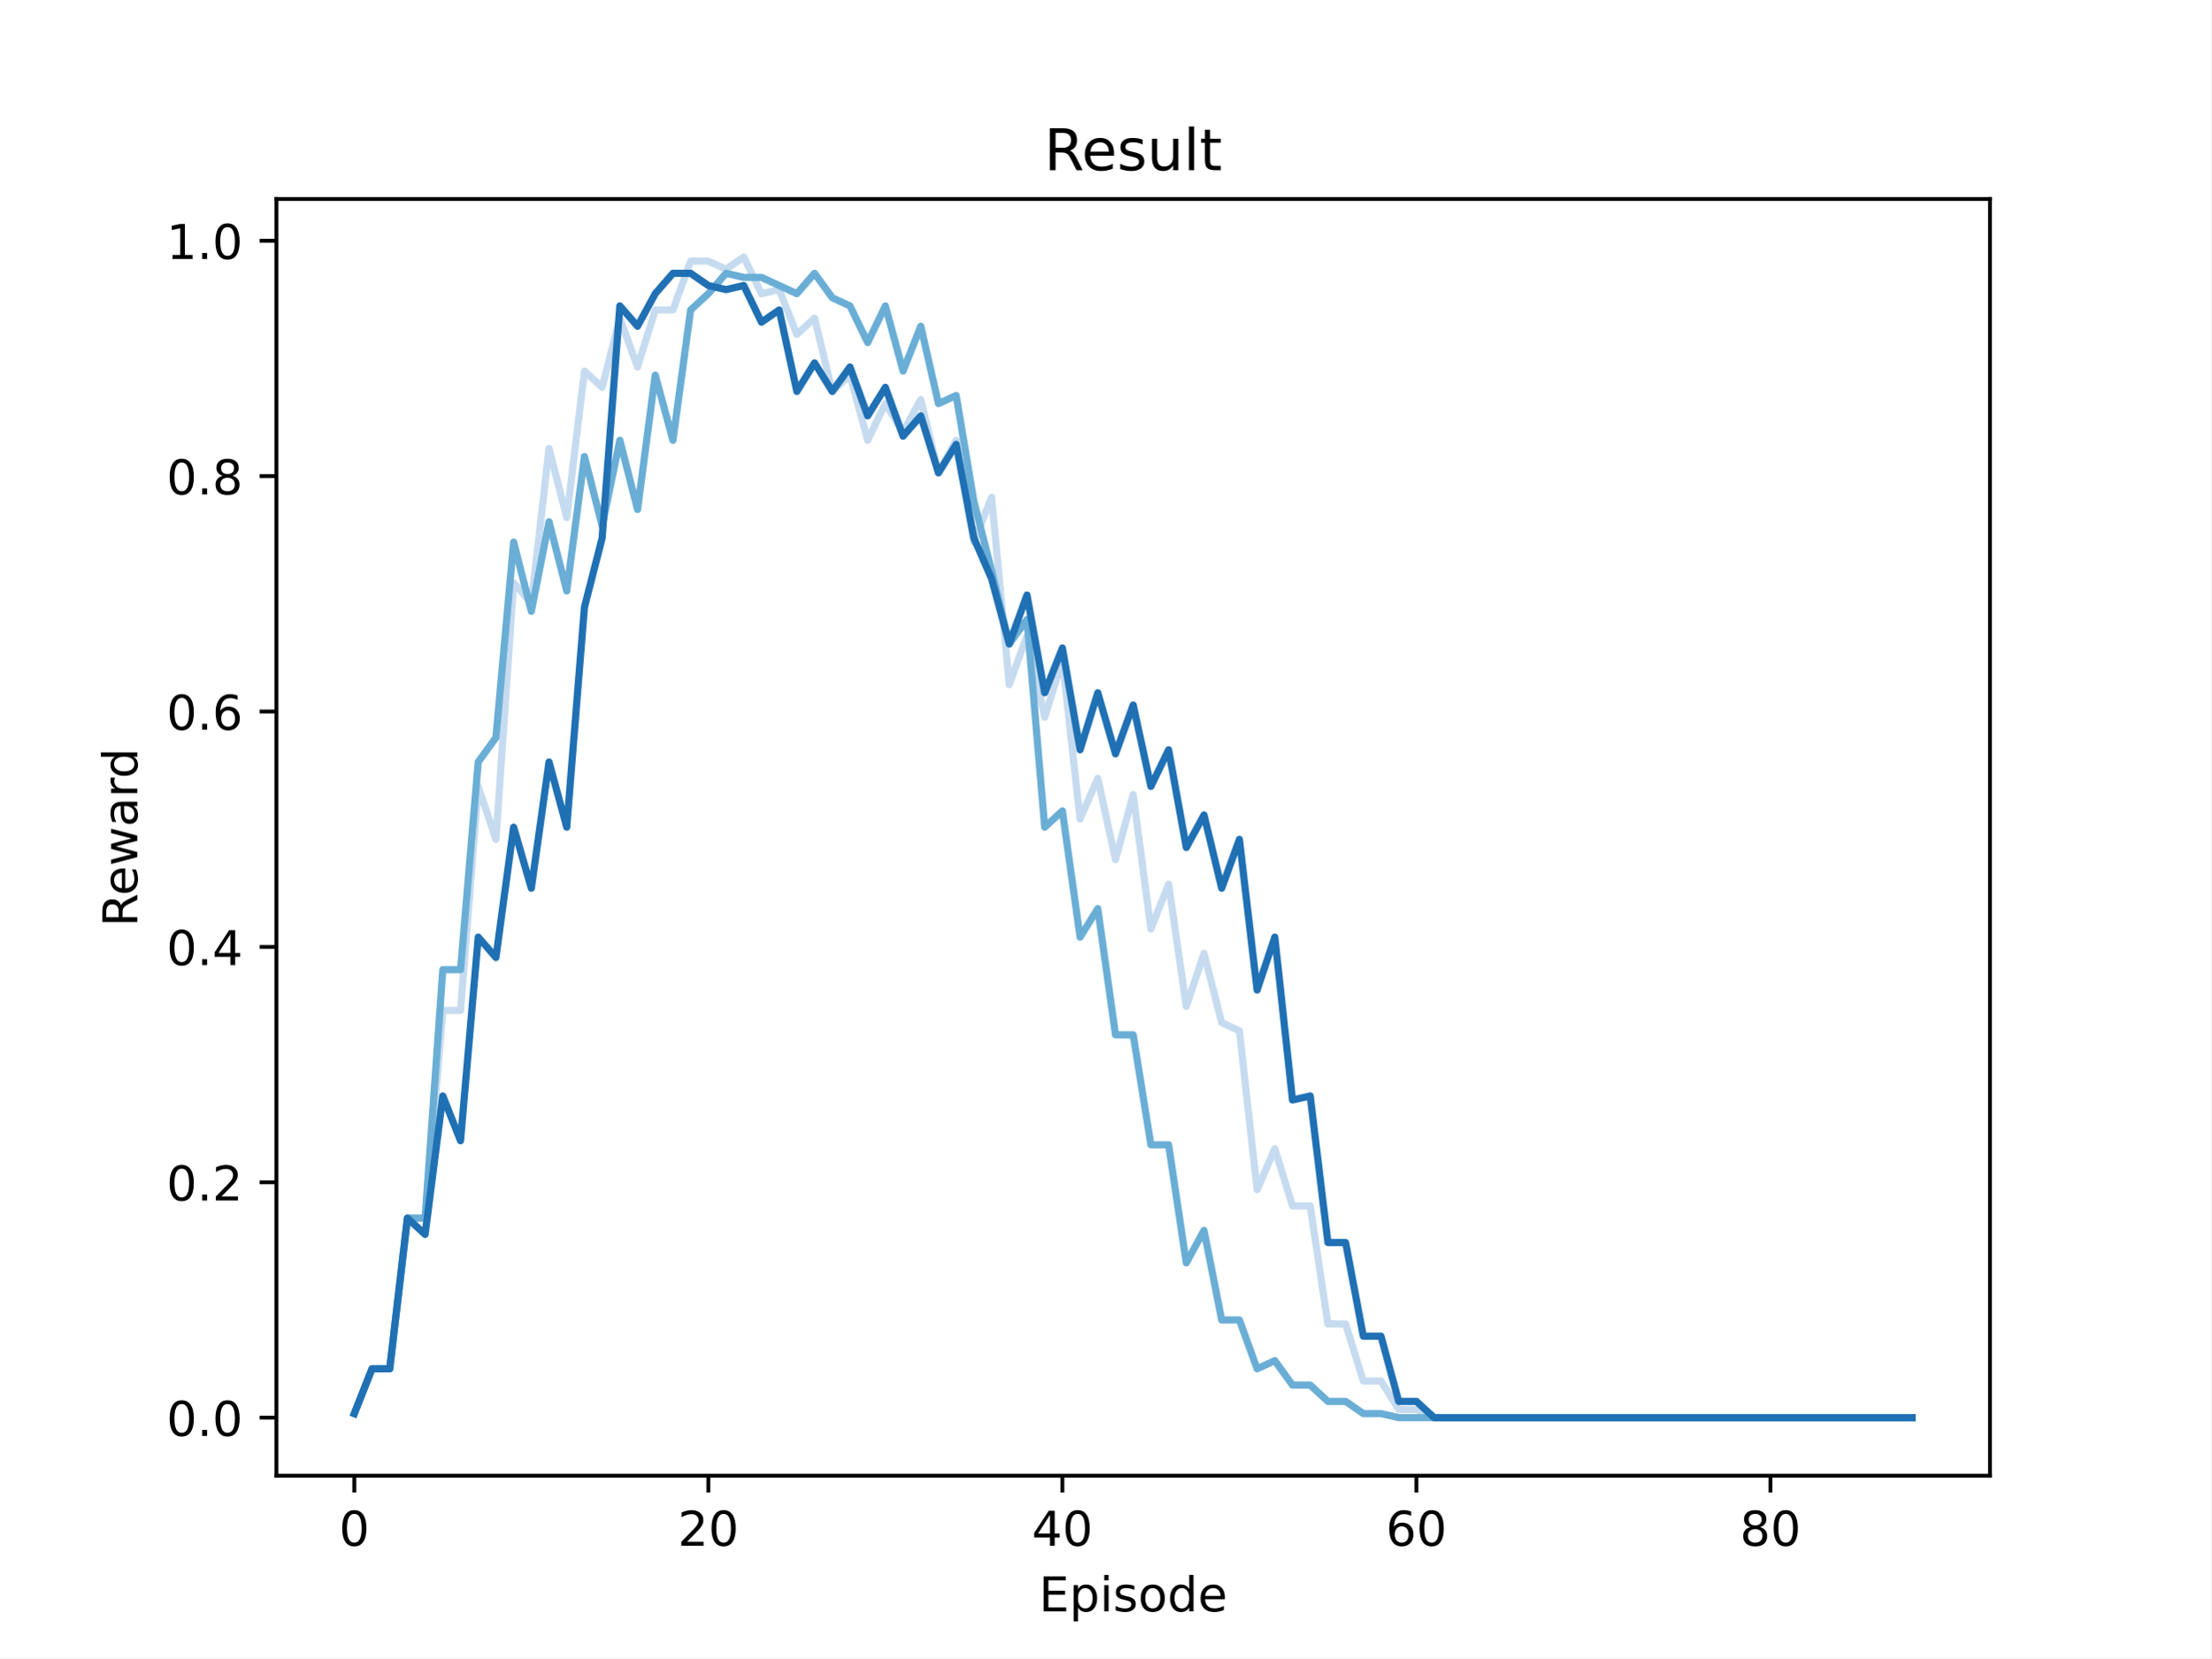
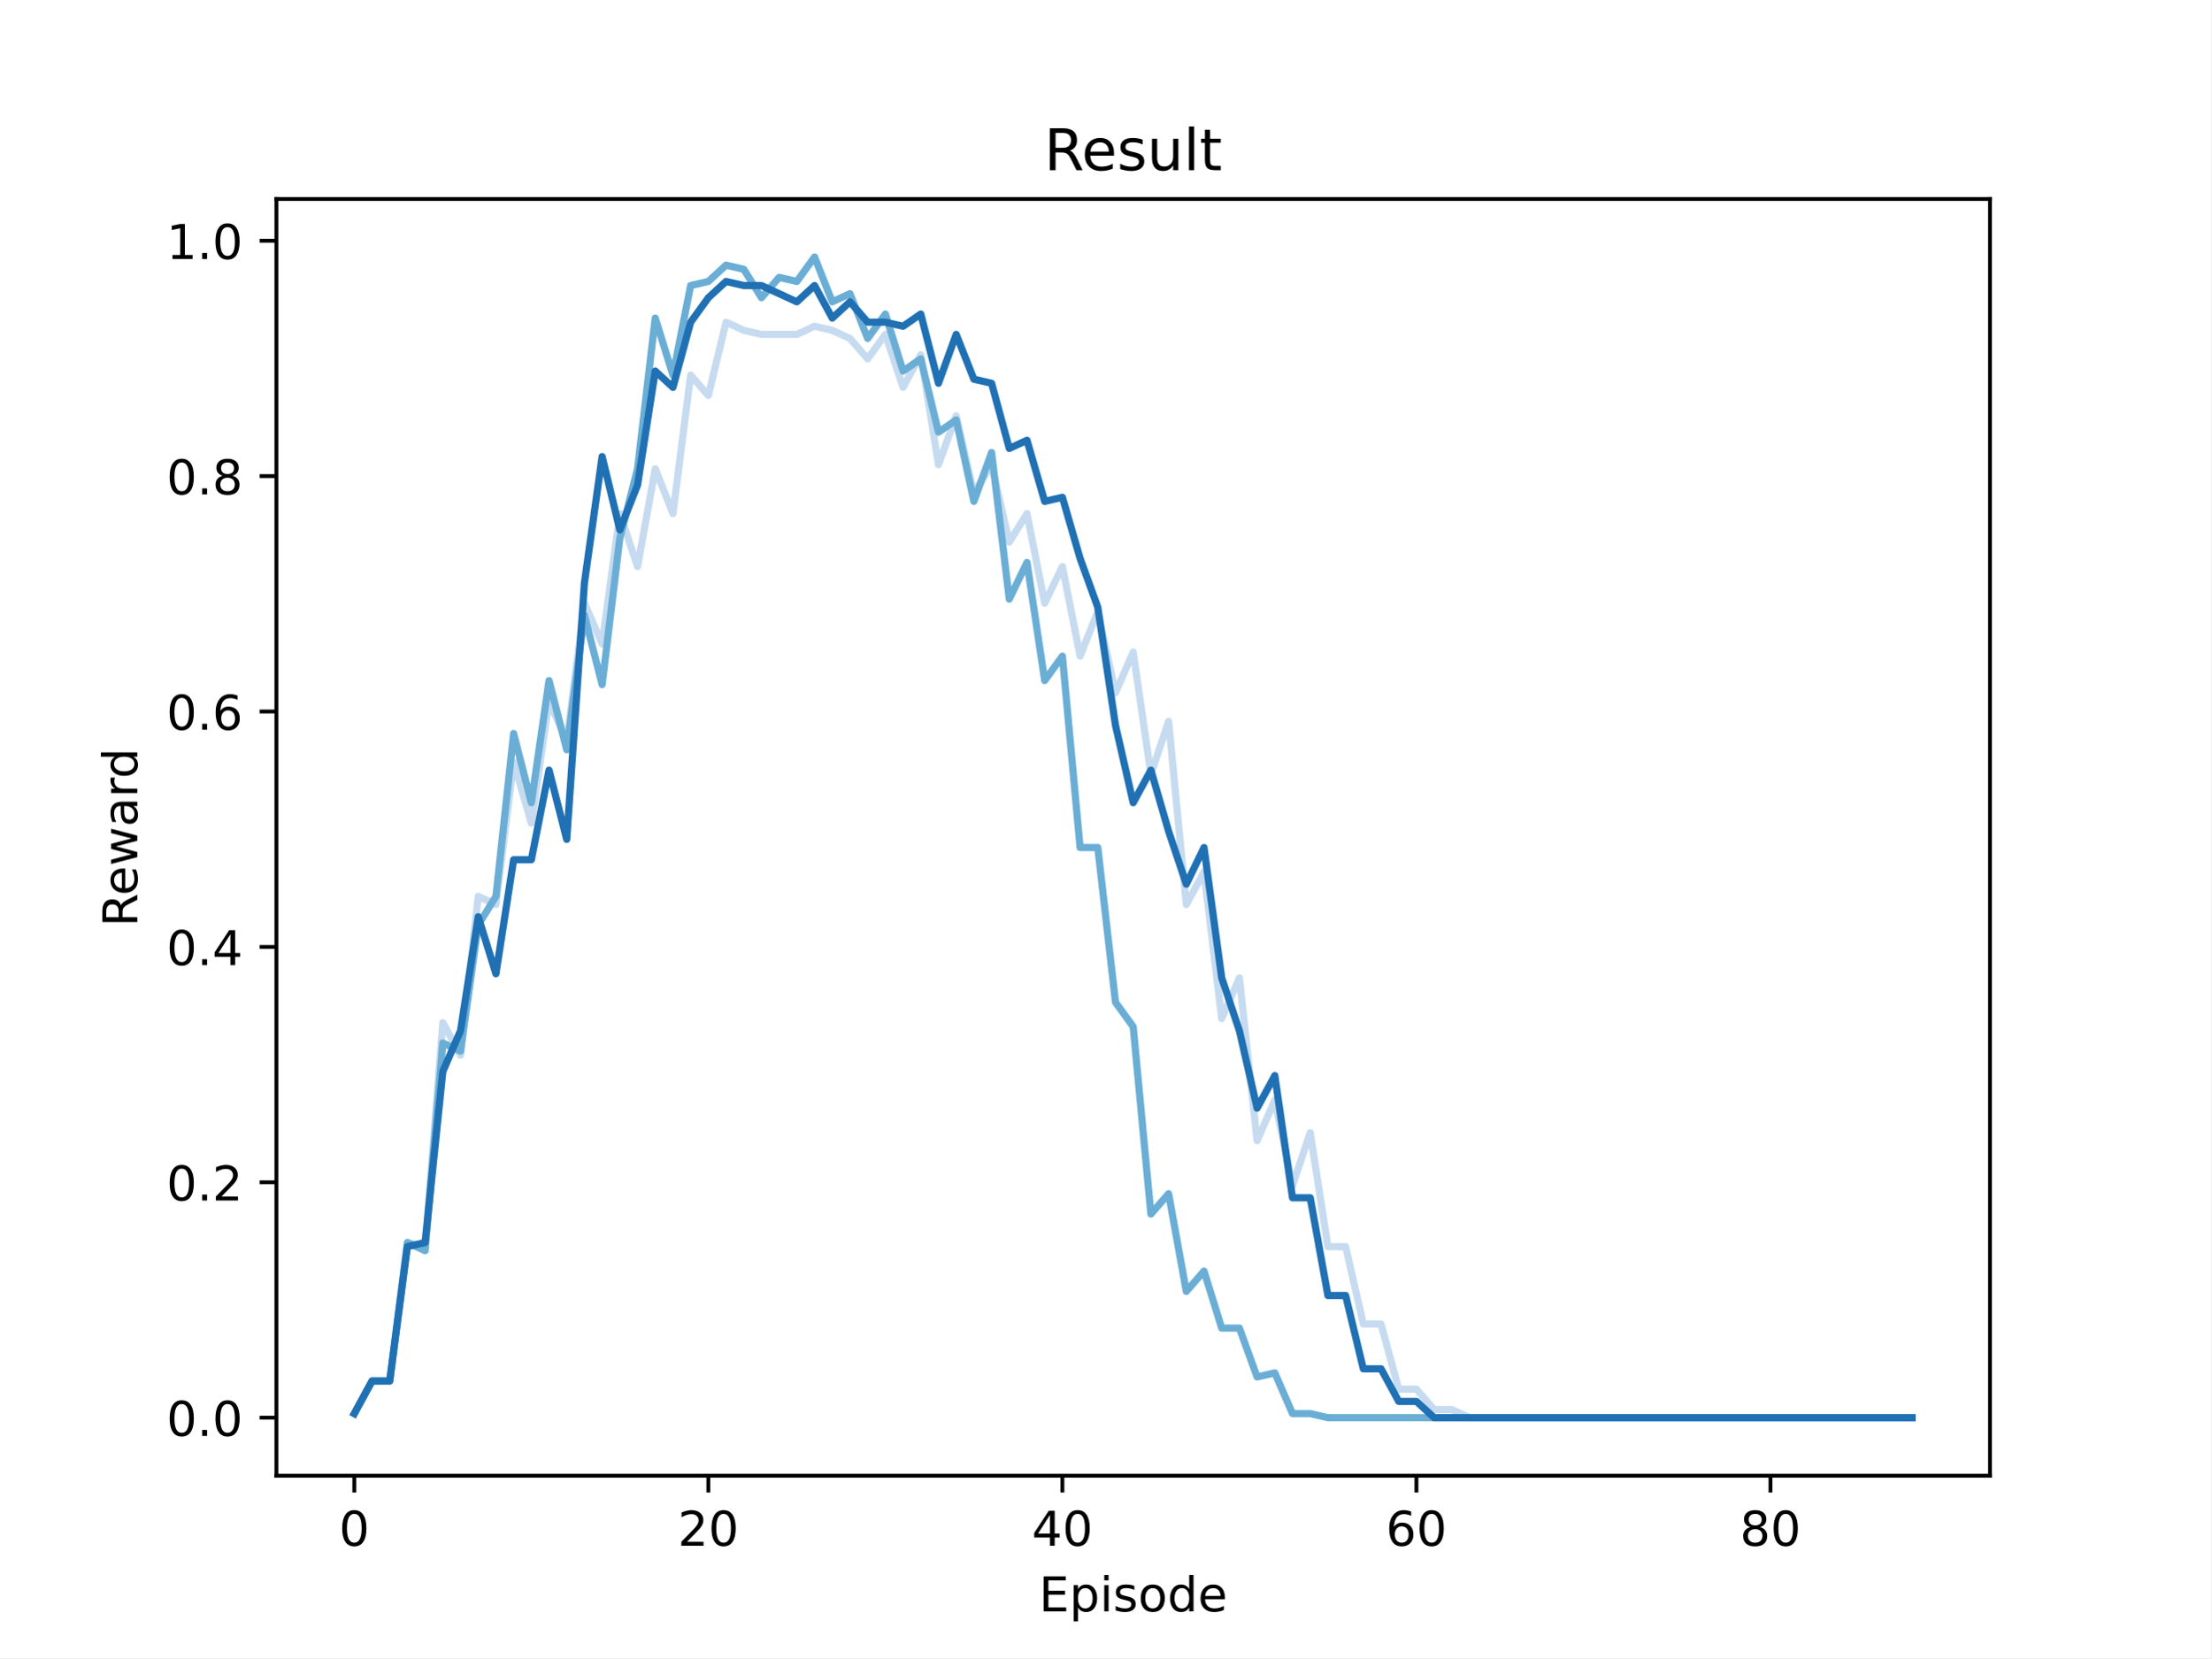
<svg xmlns="http://www.w3.org/2000/svg" xmlns:xlink="http://www.w3.org/1999/xlink" width="460.8pt" height="345.6pt" viewBox="0 0 460.8 345.6" version="1.1">
  <defs>
    <style type="text/css">*{stroke-linejoin: round; stroke-linecap: butt}</style>
  </defs>
  <g id="figure_1">
    <g id="patch_1">
      <path d="M 0 345.6  L 460.8 345.6  L 460.8 0  L 0 0  z " style="fill: #ffffff" />
    </g>
    <g id="axes_1">
      <g id="patch_2">
        <path d="M 57.6 307.584  L 414.72 307.584  L 414.72 41.472  L 57.6 41.472  z " style="fill: #ffffff" />
      </g>
      <g id="matplotlib.axis_1">
        <g id="xtick_1">
          <g id="line2d_1">
            <defs>
-               <path id="mb7bd00c7bd" d="M 0 0  L 0 3.5  " style="stroke: #000000; stroke-width: 0.8" />
-             </defs>
-             <g>
-               <use xlink:href="#mb7bd00c7bd" x="73.833" y="307.584" style="stroke: #000000; stroke-width: 0.8" />
+               <path id="m8c17964e80" d="M 0 0  L 0 3.5  " style="stroke: #000000; stroke-width: 0.8" />
+             </defs>
+             <g>
+               <use xlink:href="#m8c17964e80" x="73.833" y="307.584" style="stroke: #000000; stroke-width: 0.8" />
            </g>
          </g>
          <g id="text_1">
            <g transform="translate(70.65148 322.1824) scale(0.1 -0.1)">
              <defs>
                <path id="DejaVuSans-30" d="M 2034 4250  Q 1547 4250 1301 3770  Q 1056 3291 1056 2328  Q 1056 1369 1301 889  Q 1547 409 2034 409  Q 2525 409 2770 889  Q 3016 1369 3016 2328  Q 3016 3291 2770 3770  Q 2525 4250 2034 4250  z M 2034 4750  Q 2819 4750 3233 4129  Q 3647 3509 3647 2328  Q 3647 1150 3233 529  Q 2819 -91 2034 -91  Q 1250 -91 836 529  Q 422 1150 422 2328  Q 422 3509 836 4129  Q 1250 4750 2034 4750  z " transform="scale(0.015625)" />
              </defs>
              <use xlink:href="#DejaVuSans-30" />
            </g>
          </g>
        </g>
        <g id="xtick_2">
          <g id="line2d_2">
            <g>
-               <use xlink:href="#mb7bd00c7bd" x="147.618" y="307.584" style="stroke: #000000; stroke-width: 0.8" />
+               <use xlink:href="#m8c17964e80" x="147.618" y="307.584" style="stroke: #000000; stroke-width: 0.8" />
            </g>
          </g>
          <g id="text_2">
            <g transform="translate(141.2554 322.1824) scale(0.1 -0.1)">
              <defs>
                <path id="DejaVuSans-32" d="M 1228 531  L 3431 531  L 3431 0  L 469 0  L 469 531  Q 828 903 1448 1529  Q 2069 2156 2228 2338  Q 2531 2678 2651 2914  Q 2772 3150 2772 3378  Q 2772 3750 2511 3984  Q 2250 4219 1831 4219  Q 1534 4219 1204 4116  Q 875 4013 500 3803  L 500 4441  Q 881 4594 1212 4672  Q 1544 4750 1819 4750  Q 2544 4750 2975 4387  Q 3406 4025 3406 3419  Q 3406 3131 3298 2873  Q 3191 2616 2906 2266  Q 2828 2175 2409 1742  Q 1991 1309 1228 531  z " transform="scale(0.015625)" />
              </defs>
              <use xlink:href="#DejaVuSans-32" />
              <use xlink:href="#DejaVuSans-30" x="63.623" />
            </g>
          </g>
        </g>
        <g id="xtick_3">
          <g id="line2d_3">
            <g>
-               <use xlink:href="#mb7bd00c7bd" x="221.403" y="307.584" style="stroke: #000000; stroke-width: 0.8" />
+               <use xlink:href="#m8c17964e80" x="221.403" y="307.584" style="stroke: #000000; stroke-width: 0.8" />
            </g>
          </g>
          <g id="text_3">
            <g transform="translate(215.0405 322.1824) scale(0.1 -0.1)">
              <defs>
                <path id="DejaVuSans-34" d="M 2419 4116  L 825 1625  L 2419 1625  L 2419 4116  z M 2253 4666  L 3047 4666  L 3047 1625  L 3713 1625  L 3713 1100  L 3047 1100  L 3047 0  L 2419 0  L 2419 1100  L 313 1100  L 313 1709  L 2253 4666  z " transform="scale(0.015625)" />
              </defs>
              <use xlink:href="#DejaVuSans-34" />
              <use xlink:href="#DejaVuSans-30" x="63.623" />
            </g>
          </g>
        </g>
        <g id="xtick_4">
          <g id="line2d_4">
            <g>
-               <use xlink:href="#mb7bd00c7bd" x="295.188" y="307.584" style="stroke: #000000; stroke-width: 0.8" />
+               <use xlink:href="#m8c17964e80" x="295.188" y="307.584" style="stroke: #000000; stroke-width: 0.8" />
            </g>
          </g>
          <g id="text_4">
            <g transform="translate(288.8256 322.1824) scale(0.1 -0.1)">
              <defs>
                <path id="DejaVuSans-36" d="M 2113 2584  Q 1688 2584 1439 2293  Q 1191 2003 1191 1497  Q 1191 994 1439 701  Q 1688 409 2113 409  Q 2538 409 2786 701  Q 3034 994 3034 1497  Q 3034 2003 2786 2293  Q 2538 2584 2113 2584  z M 3366 4563  L 3366 3988  Q 3128 4100 2886 4159  Q 2644 4219 2406 4219  Q 1781 4219 1451 3797  Q 1122 3375 1075 2522  Q 1259 2794 1537 2939  Q 1816 3084 2150 3084  Q 2853 3084 3261 2657  Q 3669 2231 3669 1497  Q 3669 778 3244 343  Q 2819 -91 2113 -91  Q 1303 -91 875 529  Q 447 1150 447 2328  Q 447 3434 972 4092  Q 1497 4750 2381 4750  Q 2619 4750 2861 4703  Q 3103 4656 3366 4563  z " transform="scale(0.015625)" />
              </defs>
              <use xlink:href="#DejaVuSans-36" />
              <use xlink:href="#DejaVuSans-30" x="63.623" />
            </g>
          </g>
        </g>
        <g id="xtick_5">
          <g id="line2d_5">
            <g>
-               <use xlink:href="#mb7bd00c7bd" x="368.973" y="307.584" style="stroke: #000000; stroke-width: 0.8" />
+               <use xlink:href="#m8c17964e80" x="368.973" y="307.584" style="stroke: #000000; stroke-width: 0.8" />
            </g>
          </g>
          <g id="text_5">
            <g transform="translate(362.6107 322.1824) scale(0.1 -0.1)">
              <defs>
                <path id="DejaVuSans-38" d="M 2034 2216  Q 1584 2216 1326 1975  Q 1069 1734 1069 1313  Q 1069 891 1326 650  Q 1584 409 2034 409  Q 2484 409 2743 651  Q 3003 894 3003 1313  Q 3003 1734 2745 1975  Q 2488 2216 2034 2216  z M 1403 2484  Q 997 2584 770 2862  Q 544 3141 544 3541  Q 544 4100 942 4425  Q 1341 4750 2034 4750  Q 2731 4750 3128 4425  Q 3525 4100 3525 3541  Q 3525 3141 3298 2862  Q 3072 2584 2669 2484  Q 3125 2378 3379 2068  Q 3634 1759 3634 1313  Q 3634 634 3220 271  Q 2806 -91 2034 -91  Q 1263 -91 848 271  Q 434 634 434 1313  Q 434 1759 690 2068  Q 947 2378 1403 2484  z M 1172 3481  Q 1172 3119 1398 2916  Q 1625 2713 2034 2713  Q 2441 2713 2670 2916  Q 2900 3119 2900 3481  Q 2900 3844 2670 4047  Q 2441 4250 2034 4250  Q 1625 4250 1398 4047  Q 1172 3844 1172 3481  z " transform="scale(0.015625)" />
              </defs>
              <use xlink:href="#DejaVuSans-38" />
              <use xlink:href="#DejaVuSans-30" x="63.623" />
            </g>
          </g>
        </g>
        <g id="text_6">
          <g transform="translate(216.5225 335.8606) scale(0.1 -0.1)">
            <defs>
              <path id="DejaVuSans-45" d="M 628 4666  L 3578 4666  L 3578 4134  L 1259 4134  L 1259 2753  L 3481 2753  L 3481 2222  L 1259 2222  L 1259 531  L 3634 531  L 3634 0  L 628 0  L 628 4666  z " transform="scale(0.015625)" />
              <path id="DejaVuSans-70" d="M 1159 525  L 1159 -1331  L 581 -1331  L 581 3500  L 1159 3500  L 1159 2969  Q 1341 3281 1617 3432  Q 1894 3584 2278 3584  Q 2916 3584 3314 3078  Q 3713 2572 3713 1747  Q 3713 922 3314 415  Q 2916 -91 2278 -91  Q 1894 -91 1617 61  Q 1341 213 1159 525  z M 3116 1747  Q 3116 2381 2855 2742  Q 2594 3103 2138 3103  Q 1681 3103 1420 2742  Q 1159 2381 1159 1747  Q 1159 1113 1420 752  Q 1681 391 2138 391  Q 2594 391 2855 752  Q 3116 1113 3116 1747  z " transform="scale(0.015625)" />
              <path id="DejaVuSans-69" d="M 603 3500  L 1178 3500  L 1178 0  L 603 0  L 603 3500  z M 603 4863  L 1178 4863  L 1178 4134  L 603 4134  L 603 4863  z " transform="scale(0.015625)" />
              <path id="DejaVuSans-73" d="M 2834 3397  L 2834 2853  Q 2591 2978 2328 3040  Q 2066 3103 1784 3103  Q 1356 3103 1142 2972  Q 928 2841 928 2578  Q 928 2378 1081 2264  Q 1234 2150 1697 2047  L 1894 2003  Q 2506 1872 2764 1633  Q 3022 1394 3022 966  Q 3022 478 2636 193  Q 2250 -91 1575 -91  Q 1294 -91 989 -36  Q 684 19 347 128  L 347 722  Q 666 556 975 473  Q 1284 391 1588 391  Q 1994 391 2212 530  Q 2431 669 2431 922  Q 2431 1156 2273 1281  Q 2116 1406 1581 1522  L 1381 1569  Q 847 1681 609 1914  Q 372 2147 372 2553  Q 372 3047 722 3315  Q 1072 3584 1716 3584  Q 2034 3584 2315 3537  Q 2597 3491 2834 3397  z " transform="scale(0.015625)" />
              <path id="DejaVuSans-6f" d="M 1959 3097  Q 1497 3097 1228 2736  Q 959 2375 959 1747  Q 959 1119 1226 758  Q 1494 397 1959 397  Q 2419 397 2687 759  Q 2956 1122 2956 1747  Q 2956 2369 2687 2733  Q 2419 3097 1959 3097  z M 1959 3584  Q 2709 3584 3137 3096  Q 3566 2609 3566 1747  Q 3566 888 3137 398  Q 2709 -91 1959 -91  Q 1206 -91 779 398  Q 353 888 353 1747  Q 353 2609 779 3096  Q 1206 3584 1959 3584  z " transform="scale(0.015625)" />
              <path id="DejaVuSans-64" d="M 2906 2969  L 2906 4863  L 3481 4863  L 3481 0  L 2906 0  L 2906 525  Q 2725 213 2448 61  Q 2172 -91 1784 -91  Q 1150 -91 751 415  Q 353 922 353 1747  Q 353 2572 751 3078  Q 1150 3584 1784 3584  Q 2172 3584 2448 3432  Q 2725 3281 2906 2969  z M 947 1747  Q 947 1113 1208 752  Q 1469 391 1925 391  Q 2381 391 2643 752  Q 2906 1113 2906 1747  Q 2906 2381 2643 2742  Q 2381 3103 1925 3103  Q 1469 3103 1208 2742  Q 947 2381 947 1747  z " transform="scale(0.015625)" />
              <path id="DejaVuSans-65" d="M 3597 1894  L 3597 1613  L 953 1613  Q 991 1019 1311 708  Q 1631 397 2203 397  Q 2534 397 2845 478  Q 3156 559 3463 722  L 3463 178  Q 3153 47 2828 -22  Q 2503 -91 2169 -91  Q 1331 -91 842 396  Q 353 884 353 1716  Q 353 2575 817 3079  Q 1281 3584 2069 3584  Q 2775 3584 3186 3129  Q 3597 2675 3597 1894  z M 3022 2063  Q 3016 2534 2758 2815  Q 2500 3097 2075 3097  Q 1594 3097 1305 2825  Q 1016 2553 972 2059  L 3022 2063  z " transform="scale(0.015625)" />
            </defs>
            <use xlink:href="#DejaVuSans-45" />
            <use xlink:href="#DejaVuSans-70" x="63.184" />
            <use xlink:href="#DejaVuSans-69" x="126.66" />
            <use xlink:href="#DejaVuSans-73" x="154.443" />
            <use xlink:href="#DejaVuSans-6f" x="206.543" />
            <use xlink:href="#DejaVuSans-64" x="267.725" />
            <use xlink:href="#DejaVuSans-65" x="331.201" />
          </g>
        </g>
      </g>
      <g id="matplotlib.axis_2">
        <g id="ytick_1">
          <g id="line2d_6">
            <defs>
-               <path id="mcd0cc9e9b3" d="M 0 0  L -3.5 0  " style="stroke: #000000; stroke-width: 0.8" />
-             </defs>
-             <g>
-               <use xlink:href="#mcd0cc9e9b3" x="57.6" y="295.488" style="stroke: #000000; stroke-width: 0.8" />
+               <path id="ma7118ca9bf" d="M 0 0  L -3.5 0  " style="stroke: #000000; stroke-width: 0.8" />
+             </defs>
+             <g>
+               <use xlink:href="#ma7118ca9bf" x="57.6" y="295.488" style="stroke: #000000; stroke-width: 0.8" />
            </g>
          </g>
          <g id="text_7">
            <g transform="translate(34.69687 299.2872) scale(0.1 -0.1)">
              <defs>
                <path id="DejaVuSans-2e" d="M 684 794  L 1344 794  L 1344 0  L 684 0  L 684 794  z " transform="scale(0.015625)" />
              </defs>
              <use xlink:href="#DejaVuSans-30" />
              <use xlink:href="#DejaVuSans-2e" x="63.623" />
              <use xlink:href="#DejaVuSans-30" x="95.41" />
            </g>
          </g>
        </g>
        <g id="ytick_2">
          <g id="line2d_7">
            <g>
-               <use xlink:href="#mcd0cc9e9b3" x="57.6" y="246.425" style="stroke: #000000; stroke-width: 0.8" />
+               <use xlink:href="#ma7118ca9bf" x="57.6" y="246.425" style="stroke: #000000; stroke-width: 0.8" />
            </g>
          </g>
          <g id="text_8">
            <g transform="translate(34.69687 250.2241) scale(0.1 -0.1)">
              <use xlink:href="#DejaVuSans-30" />
              <use xlink:href="#DejaVuSans-2e" x="63.623" />
              <use xlink:href="#DejaVuSans-32" x="95.41" />
            </g>
          </g>
        </g>
        <g id="ytick_3">
          <g id="line2d_8">
            <g>
-               <use xlink:href="#mcd0cc9e9b3" x="57.6" y="197.362" style="stroke: #000000; stroke-width: 0.8" />
+               <use xlink:href="#ma7118ca9bf" x="57.6" y="197.362" style="stroke: #000000; stroke-width: 0.8" />
            </g>
          </g>
          <g id="text_9">
            <g transform="translate(34.69687 201.1611) scale(0.1 -0.1)">
              <use xlink:href="#DejaVuSans-30" />
              <use xlink:href="#DejaVuSans-2e" x="63.623" />
              <use xlink:href="#DejaVuSans-34" x="95.41" />
            </g>
          </g>
        </g>
        <g id="ytick_4">
          <g id="line2d_9">
            <g>
-               <use xlink:href="#mcd0cc9e9b3" x="57.6" y="148.299" style="stroke: #000000; stroke-width: 0.8" />
+               <use xlink:href="#ma7118ca9bf" x="57.6" y="148.299" style="stroke: #000000; stroke-width: 0.8" />
            </g>
          </g>
          <g id="text_10">
            <g transform="translate(34.69687 152.098) scale(0.1 -0.1)">
              <use xlink:href="#DejaVuSans-30" />
              <use xlink:href="#DejaVuSans-2e" x="63.623" />
              <use xlink:href="#DejaVuSans-36" x="95.41" />
            </g>
          </g>
        </g>
        <g id="ytick_5">
          <g id="line2d_10">
            <g>
-               <use xlink:href="#mcd0cc9e9b3" x="57.6" y="99.236" style="stroke: #000000; stroke-width: 0.8" />
+               <use xlink:href="#ma7118ca9bf" x="57.6" y="99.236" style="stroke: #000000; stroke-width: 0.8" />
            </g>
          </g>
          <g id="text_11">
            <g transform="translate(34.69687 103.0349) scale(0.1 -0.1)">
              <use xlink:href="#DejaVuSans-30" />
              <use xlink:href="#DejaVuSans-2e" x="63.623" />
              <use xlink:href="#DejaVuSans-38" x="95.41" />
            </g>
          </g>
        </g>
        <g id="ytick_6">
          <g id="line2d_11">
            <g>
-               <use xlink:href="#mcd0cc9e9b3" x="57.6" y="50.173" style="stroke: #000000; stroke-width: 0.8" />
+               <use xlink:href="#ma7118ca9bf" x="57.6" y="50.173" style="stroke: #000000; stroke-width: 0.8" />
            </g>
          </g>
          <g id="text_12">
            <g transform="translate(34.69687 53.97185) scale(0.1 -0.1)">
              <defs>
                <path id="DejaVuSans-31" d="M 794 531  L 1825 531  L 1825 4091  L 703 3866  L 703 4441  L 1819 4666  L 2450 4666  L 2450 531  L 3481 531  L 3481 0  L 794 0  L 794 531  z " transform="scale(0.015625)" />
              </defs>
              <use xlink:href="#DejaVuSans-31" />
              <use xlink:href="#DejaVuSans-2e" x="63.623" />
              <use xlink:href="#DejaVuSans-30" x="95.41" />
            </g>
          </g>
        </g>
        <g id="text_13">
          <g transform="translate(28.61719 193.1491) rotate(-90) scale(0.1 -0.1)">
            <defs>
              <path id="DejaVuSans-52" d="M 2841 2188  Q 3044 2119 3236 1894  Q 3428 1669 3622 1275  L 4263 0  L 3584 0  L 2988 1197  Q 2756 1666 2539 1819  Q 2322 1972 1947 1972  L 1259 1972  L 1259 0  L 628 0  L 628 4666  L 2053 4666  Q 2853 4666 3247 4331  Q 3641 3997 3641 3322  Q 3641 2881 3436 2590  Q 3231 2300 2841 2188  z M 1259 4147  L 1259 2491  L 2053 2491  Q 2509 2491 2742 2702  Q 2975 2913 2975 3322  Q 2975 3731 2742 3939  Q 2509 4147 2053 4147  L 1259 4147  z " transform="scale(0.015625)" />
              <path id="DejaVuSans-77" d="M 269 3500  L 844 3500  L 1563 769  L 2278 3500  L 2956 3500  L 3675 769  L 4391 3500  L 4966 3500  L 4050 0  L 3372 0  L 2619 2869  L 1863 0  L 1184 0  L 269 3500  z " transform="scale(0.015625)" />
              <path id="DejaVuSans-61" d="M 2194 1759  Q 1497 1759 1228 1600  Q 959 1441 959 1056  Q 959 750 1161 570  Q 1363 391 1709 391  Q 2188 391 2477 730  Q 2766 1069 2766 1631  L 2766 1759  L 2194 1759  z M 3341 1997  L 3341 0  L 2766 0  L 2766 531  Q 2569 213 2275 61  Q 1981 -91 1556 -91  Q 1019 -91 701 211  Q 384 513 384 1019  Q 384 1609 779 1909  Q 1175 2209 1959 2209  L 2766 2209  L 2766 2266  Q 2766 2663 2505 2880  Q 2244 3097 1772 3097  Q 1472 3097 1187 3025  Q 903 2953 641 2809  L 641 3341  Q 956 3463 1253 3523  Q 1550 3584 1831 3584  Q 2591 3584 2966 3190  Q 3341 2797 3341 1997  z " transform="scale(0.015625)" />
              <path id="DejaVuSans-72" d="M 2631 2963  Q 2534 3019 2420 3045  Q 2306 3072 2169 3072  Q 1681 3072 1420 2755  Q 1159 2438 1159 1844  L 1159 0  L 581 0  L 581 3500  L 1159 3500  L 1159 2956  Q 1341 3275 1631 3429  Q 1922 3584 2338 3584  Q 2397 3584 2469 3576  Q 2541 3569 2628 3553  L 2631 2963  z " transform="scale(0.015625)" />
            </defs>
            <use xlink:href="#DejaVuSans-52" />
            <use xlink:href="#DejaVuSans-65" x="64.982" />
            <use xlink:href="#DejaVuSans-77" x="126.506" />
            <use xlink:href="#DejaVuSans-61" x="208.293" />
            <use xlink:href="#DejaVuSans-72" x="269.572" />
            <use xlink:href="#DejaVuSans-64" x="308.936" />
          </g>
        </g>
      </g>
      <g id="line2d_12">
-         <path d="M 73.833 294.639  L 77.522 285.302  L 81.211 285.302  L 84.9 253.895  L 88.59 253.895  L 92.279 210.604  L 95.968 210.604  L 99.658 163.917  L 103.347 174.952  L 107.036 121.475  L 110.725 125.72  L 114.415 93.464  L 118.104 107.894  L 121.793 77.336  L 125.482 80.731  L 129.172 66.301  L 132.861 76.487  L 136.55 64.603  L 140.239 64.603  L 143.929 54.417  L 147.618 54.417  L 151.307 56.115  L 154.996 53.568  L 158.686 61.208  L 162.375 60.359  L 166.064 69.696  L 169.753 66.301  L 173.443 81.58  L 177.132 78.184  L 180.821 91.766  L 184.51 84.126  L 188.2 90.068  L 191.889 83.277  L 195.578 98.557  L 199.267 91.766  L 202.957 112.987  L 206.646 103.65  L 210.335 142.696  L 214.024 132.51  L 217.714 149.487  L 221.403 137.603  L 225.092 170.708  L 228.781 162.22  L 232.471 179.197  L 236.16 165.615  L 239.849 193.627  L 243.539 184.29  L 247.228 209.755  L 250.917 198.72  L 254.606 213.15  L 258.296 214.848  L 261.985 247.953  L 265.674 239.464  L 269.363 251.348  L 273.053 251.348  L 276.742 275.965  L 280.431 275.965  L 284.12 287.848  L 287.81 287.848  L 291.499 293.79  L 295.188 293.79  L 298.877 295.488  L 302.567 295.488  L 306.256 295.488  L 309.945 295.488  L 313.634 295.488  L 317.324 295.488  L 321.013 295.488  L 324.702 295.488  L 328.391 295.488  L 332.081 295.488  L 335.77 295.488  L 339.459 295.488  L 343.148 295.488  L 346.838 295.488  L 350.527 295.488  L 354.216 295.488  L 357.905 295.488  L 361.595 295.488  L 365.284 295.488  L 368.973 295.488  L 372.662 295.488  L 376.352 295.488  L 380.041 295.488  L 383.73 295.488  L 387.42 295.488  L 391.109 295.488  L 394.798 295.488  L 398.487 295.488  " clip-path="url(#pfa9b5d43de)" style="fill: none; stroke: #c6dbef; stroke-width: 1.5; stroke-linecap: square" />
+         <path d="M 73.833 294.639  L 77.522 287.848  L 81.211 287.848  L 84.9 258.988  L 88.59 259.837  L 92.279 213.15  L 95.968 219.941  L 99.658 186.836  L 103.347 188.534  L 107.036 158.824  L 110.725 171.557  L 114.415 146.092  L 118.104 154.58  L 121.793 125.72  L 125.482 134.208  L 129.172 107.045  L 132.861 118.08  L 136.55 97.708  L 140.239 107.045  L 143.929 78.184  L 147.618 82.429  L 151.307 67.149  L 154.996 68.847  L 158.686 69.696  L 162.375 69.696  L 166.064 69.696  L 169.753 67.998  L 173.443 68.847  L 177.132 70.545  L 180.821 74.789  L 184.51 69.696  L 188.2 80.731  L 191.889 73.94  L 195.578 96.859  L 199.267 86.673  L 202.957 102.801  L 206.646 96.859  L 210.335 112.987  L 214.024 107.045  L 217.714 125.72  L 221.403 118.08  L 225.092 136.755  L 228.781 127.417  L 232.471 144.394  L 236.16 135.906  L 239.849 161.371  L 243.539 150.336  L 247.228 188.534  L 250.917 181.743  L 254.606 212.301  L 258.296 203.813  L 261.985 237.767  L 265.674 229.278  L 269.363 247.104  L 273.053 236.069  L 276.742 259.837  L 280.431 259.837  L 284.12 275.965  L 287.81 275.965  L 291.499 289.546  L 295.188 289.546  L 298.877 293.79  L 302.567 293.79  L 306.256 295.488  L 309.945 295.488  L 313.634 295.488  L 317.324 295.488  L 321.013 295.488  L 324.702 295.488  L 328.391 295.488  L 332.081 295.488  L 335.77 295.488  L 339.459 295.488  L 343.148 295.488  L 346.838 295.488  L 350.527 295.488  L 354.216 295.488  L 357.905 295.488  L 361.595 295.488  L 365.284 295.488  L 368.973 295.488  L 372.662 295.488  L 376.352 295.488  L 380.041 295.488  L 383.73 295.488  L 387.42 295.488  L 391.109 295.488  L 394.798 295.488  L 398.487 295.488  " clip-path="url(#pf45e8e0fda)" style="fill: none; stroke: #c6dbef; stroke-width: 1.5; stroke-linecap: square" />
      </g>
      <g id="line2d_13">
-         <path d="M 73.833 294.639  L 77.522 285.302  L 81.211 285.302  L 84.9 253.895  L 88.59 253.895  L 92.279 202.115  L 95.968 202.115  L 99.658 158.824  L 103.347 153.731  L 107.036 112.987  L 110.725 127.417  L 114.415 108.743  L 118.104 123.173  L 121.793 95.161  L 125.482 109.592  L 129.172 91.766  L 132.861 106.196  L 136.55 78.184  L 140.239 91.766  L 143.929 64.603  L 147.618 61.208  L 151.307 56.963  L 154.996 57.812  L 158.686 57.812  L 162.375 59.51  L 166.064 61.208  L 169.753 56.963  L 173.443 62.056  L 177.132 63.754  L 180.821 71.394  L 184.51 63.754  L 188.2 77.336  L 191.889 67.998  L 195.578 84.126  L 199.267 82.429  L 202.957 104.499  L 206.646 118.929  L 210.335 134.208  L 214.024 129.115  L 217.714 172.406  L 221.403 169.011  L 225.092 195.325  L 228.781 189.383  L 232.471 215.697  L 236.16 215.697  L 239.849 238.616  L 243.539 238.616  L 247.228 263.232  L 250.917 256.441  L 254.606 275.116  L 258.296 275.116  L 261.985 285.302  L 265.674 283.604  L 269.363 288.697  L 273.053 288.697  L 276.742 292.093  L 280.431 292.093  L 284.12 294.639  L 287.81 294.639  L 291.499 295.488  L 295.188 295.488  L 298.877 295.488  L 302.567 295.488  L 306.256 295.488  L 309.945 295.488  L 313.634 295.488  L 317.324 295.488  L 321.013 295.488  L 324.702 295.488  L 328.391 295.488  L 332.081 295.488  L 335.77 295.488  L 339.459 295.488  L 343.148 295.488  L 346.838 295.488  L 350.527 295.488  L 354.216 295.488  L 357.905 295.488  L 361.595 295.488  L 365.284 295.488  L 368.973 295.488  L 372.662 295.488  L 376.352 295.488  L 380.041 295.488  L 383.73 295.488  L 387.42 295.488  L 391.109 295.488  L 394.798 295.488  L 398.487 295.488  " clip-path="url(#pfa9b5d43de)" style="fill: none; stroke: #6aaed6; stroke-width: 1.5; stroke-linecap: square" />
+         <path d="M 73.833 294.639  L 77.522 287.848  L 81.211 287.848  L 84.9 258.988  L 88.59 260.685  L 92.279 217.395  L 95.968 219.092  L 99.658 192.778  L 103.347 186.836  L 107.036 152.883  L 110.725 167.313  L 114.415 141.848  L 118.104 156.278  L 121.793 128.266  L 125.482 142.696  L 129.172 112.138  L 132.861 97.708  L 136.55 66.301  L 140.239 78.184  L 143.929 59.51  L 147.618 58.661  L 151.307 55.266  L 154.996 56.115  L 158.686 62.056  L 162.375 57.812  L 166.064 58.661  L 169.753 53.568  L 173.443 62.905  L 177.132 61.208  L 180.821 70.545  L 184.51 65.452  L 188.2 77.336  L 191.889 74.789  L 195.578 90.068  L 199.267 87.522  L 202.957 104.499  L 206.646 94.312  L 210.335 124.871  L 214.024 117.231  L 217.714 141.848  L 221.403 136.755  L 225.092 176.65  L 228.781 176.65  L 232.471 208.906  L 236.16 213.999  L 239.849 253.046  L 243.539 248.802  L 247.228 269.174  L 250.917 264.93  L 254.606 276.813  L 258.296 276.813  L 261.985 287  L 265.674 286.151  L 269.363 294.639  L 273.053 294.639  L 276.742 295.488  L 280.431 295.488  L 284.12 295.488  L 287.81 295.488  L 291.499 295.488  L 295.188 295.488  L 298.877 295.488  L 302.567 295.488  L 306.256 295.488  L 309.945 295.488  L 313.634 295.488  L 317.324 295.488  L 321.013 295.488  L 324.702 295.488  L 328.391 295.488  L 332.081 295.488  L 335.77 295.488  L 339.459 295.488  L 343.148 295.488  L 346.838 295.488  L 350.527 295.488  L 354.216 295.488  L 357.905 295.488  L 361.595 295.488  L 365.284 295.488  L 368.973 295.488  L 372.662 295.488  L 376.352 295.488  L 380.041 295.488  L 383.73 295.488  L 387.42 295.488  L 391.109 295.488  L 394.798 295.488  L 398.487 295.488  " clip-path="url(#pf45e8e0fda)" style="fill: none; stroke: #6aaed6; stroke-width: 1.5; stroke-linecap: square" />
      </g>
      <g id="line2d_14">
-         <path d="M 73.833 294.639  L 77.522 285.302  L 81.211 285.302  L 84.9 253.895  L 88.59 257.29  L 92.279 228.429  L 95.968 237.767  L 99.658 195.325  L 103.347 199.569  L 107.036 172.406  L 110.725 185.139  L 114.415 158.824  L 118.104 172.406  L 121.793 126.568  L 125.482 112.138  L 129.172 63.754  L 132.861 67.998  L 136.55 61.208  L 140.239 56.963  L 143.929 56.963  L 147.618 59.51  L 151.307 60.359  L 154.996 59.51  L 158.686 67.149  L 162.375 64.603  L 166.064 81.58  L 169.753 75.638  L 173.443 81.58  L 177.132 76.487  L 180.821 86.673  L 184.51 80.731  L 188.2 90.917  L 191.889 86.673  L 195.578 98.557  L 199.267 92.615  L 202.957 112.138  L 206.646 120.627  L 210.335 134.208  L 214.024 124.022  L 217.714 144.394  L 221.403 135.057  L 225.092 156.278  L 228.781 144.394  L 232.471 157.127  L 236.16 146.941  L 239.849 163.917  L 243.539 156.278  L 247.228 176.65  L 250.917 169.859  L 254.606 185.139  L 258.296 174.952  L 261.985 206.36  L 265.674 195.325  L 269.363 229.278  L 273.053 228.429  L 276.742 258.988  L 280.431 258.988  L 284.12 278.511  L 287.81 278.511  L 291.499 292.093  L 295.188 292.093  L 298.877 295.488  L 302.567 295.488  L 306.256 295.488  L 309.945 295.488  L 313.634 295.488  L 317.324 295.488  L 321.013 295.488  L 324.702 295.488  L 328.391 295.488  L 332.081 295.488  L 335.77 295.488  L 339.459 295.488  L 343.148 295.488  L 346.838 295.488  L 350.527 295.488  L 354.216 295.488  L 357.905 295.488  L 361.595 295.488  L 365.284 295.488  L 368.973 295.488  L 372.662 295.488  L 376.352 295.488  L 380.041 295.488  L 383.73 295.488  L 387.42 295.488  L 391.109 295.488  L 394.798 295.488  L 398.487 295.488  " clip-path="url(#pfa9b5d43de)" style="fill: none; stroke: #2070b4; stroke-width: 1.5; stroke-linecap: square" />
+         <path d="M 73.833 294.639  L 77.522 287.848  L 81.211 287.848  L 84.9 259.837  L 88.59 258.988  L 92.279 223.336  L 95.968 214.848  L 99.658 191.08  L 103.347 202.964  L 107.036 179.197  L 110.725 179.197  L 114.415 160.522  L 118.104 174.952  L 121.793 121.475  L 125.482 95.161  L 129.172 110.44  L 132.861 101.103  L 136.55 77.336  L 140.239 80.731  L 143.929 67.149  L 147.618 62.056  L 151.307 58.661  L 154.996 59.51  L 158.686 59.51  L 162.375 61.208  L 166.064 62.905  L 169.753 59.51  L 173.443 66.301  L 177.132 62.905  L 180.821 67.149  L 184.51 67.149  L 188.2 67.998  L 191.889 65.452  L 195.578 79.882  L 199.267 69.696  L 202.957 79.033  L 206.646 79.882  L 210.335 93.464  L 214.024 91.766  L 217.714 104.499  L 221.403 103.65  L 225.092 116.382  L 228.781 126.568  L 232.471 151.185  L 236.16 167.313  L 239.849 160.522  L 243.539 173.255  L 247.228 184.29  L 250.917 176.65  L 254.606 203.813  L 258.296 214.848  L 261.985 230.976  L 265.674 224.185  L 269.363 249.651  L 273.053 249.651  L 276.742 270.023  L 280.431 270.023  L 284.12 285.302  L 287.81 285.302  L 291.499 292.093  L 295.188 292.093  L 298.877 295.488  L 302.567 295.488  L 306.256 295.488  L 309.945 295.488  L 313.634 295.488  L 317.324 295.488  L 321.013 295.488  L 324.702 295.488  L 328.391 295.488  L 332.081 295.488  L 335.77 295.488  L 339.459 295.488  L 343.148 295.488  L 346.838 295.488  L 350.527 295.488  L 354.216 295.488  L 357.905 295.488  L 361.595 295.488  L 365.284 295.488  L 368.973 295.488  L 372.662 295.488  L 376.352 295.488  L 380.041 295.488  L 383.73 295.488  L 387.42 295.488  L 391.109 295.488  L 394.798 295.488  L 398.487 295.488  " clip-path="url(#pf45e8e0fda)" style="fill: none; stroke: #2070b4; stroke-width: 1.5; stroke-linecap: square" />
      </g>
      <g id="patch_3">
        <path d="M 57.6 307.584  L 57.6 41.472  " style="fill: none; stroke: #000000; stroke-width: 0.8; stroke-linejoin: miter; stroke-linecap: square" />
      </g>
      <g id="patch_4">
        <path d="M 414.72 307.584  L 414.72 41.472  " style="fill: none; stroke: #000000; stroke-width: 0.8; stroke-linejoin: miter; stroke-linecap: square" />
      </g>
      <g id="patch_5">
        <path d="M 57.6 307.584  L 414.72 307.584  " style="fill: none; stroke: #000000; stroke-width: 0.8; stroke-linejoin: miter; stroke-linecap: square" />
      </g>
      <g id="patch_6">
        <path d="M 57.6 41.472  L 414.72 41.472  " style="fill: none; stroke: #000000; stroke-width: 0.8; stroke-linejoin: miter; stroke-linecap: square" />
      </g>
      <g id="text_14">
        <g transform="translate(217.6219 35.472) scale(0.12 -0.12)">
          <defs>
            <path id="DejaVuSans-75" d="M 544 1381  L 544 3500  L 1119 3500  L 1119 1403  Q 1119 906 1312 657  Q 1506 409 1894 409  Q 2359 409 2629 706  Q 2900 1003 2900 1516  L 2900 3500  L 3475 3500  L 3475 0  L 2900 0  L 2900 538  Q 2691 219 2414 64  Q 2138 -91 1772 -91  Q 1169 -91 856 284  Q 544 659 544 1381  z M 1991 3584  L 1991 3584  z " transform="scale(0.015625)" />
            <path id="DejaVuSans-6c" d="M 603 4863  L 1178 4863  L 1178 0  L 603 0  L 603 4863  z " transform="scale(0.015625)" />
            <path id="DejaVuSans-74" d="M 1172 4494  L 1172 3500  L 2356 3500  L 2356 3053  L 1172 3053  L 1172 1153  Q 1172 725 1289 603  Q 1406 481 1766 481  L 2356 481  L 2356 0  L 1766 0  Q 1100 0 847 248  Q 594 497 594 1153  L 594 3053  L 172 3053  L 172 3500  L 594 3500  L 594 4494  L 1172 4494  z " transform="scale(0.015625)" />
          </defs>
          <use xlink:href="#DejaVuSans-52" />
          <use xlink:href="#DejaVuSans-65" x="64.982" />
          <use xlink:href="#DejaVuSans-73" x="126.506" />
          <use xlink:href="#DejaVuSans-75" x="178.605" />
          <use xlink:href="#DejaVuSans-6c" x="241.984" />
          <use xlink:href="#DejaVuSans-74" x="269.768" />
        </g>
      </g>
    </g>
  </g>
  <defs>
-     <clipPath id="pfa9b5d43de">
+     <clipPath id="pf45e8e0fda">
      <rect x="57.6" y="41.472" width="357.12" height="266.112" />
    </clipPath>
  </defs>
</svg>
